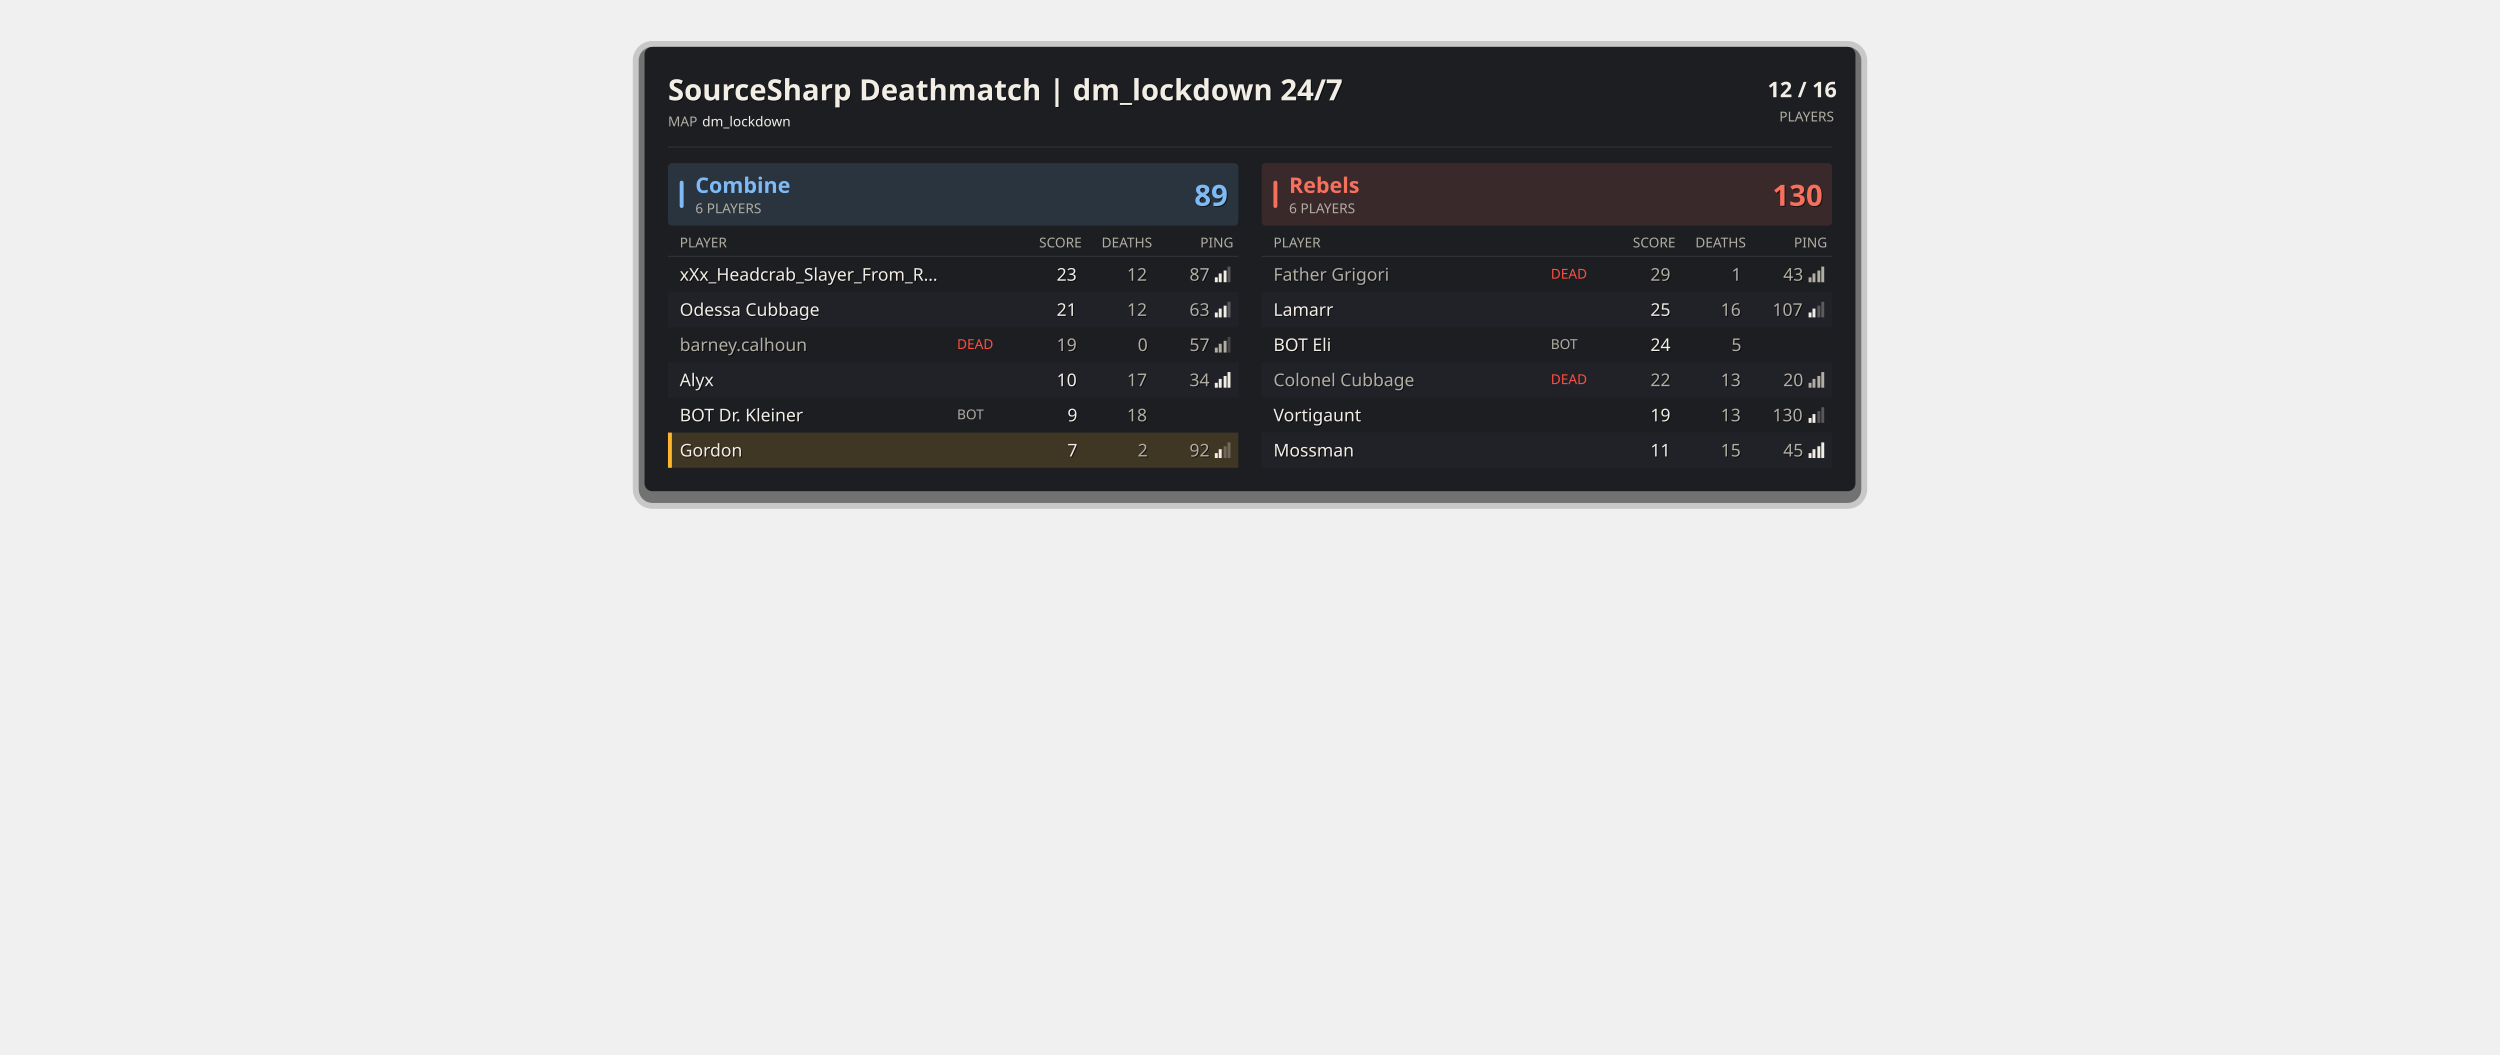
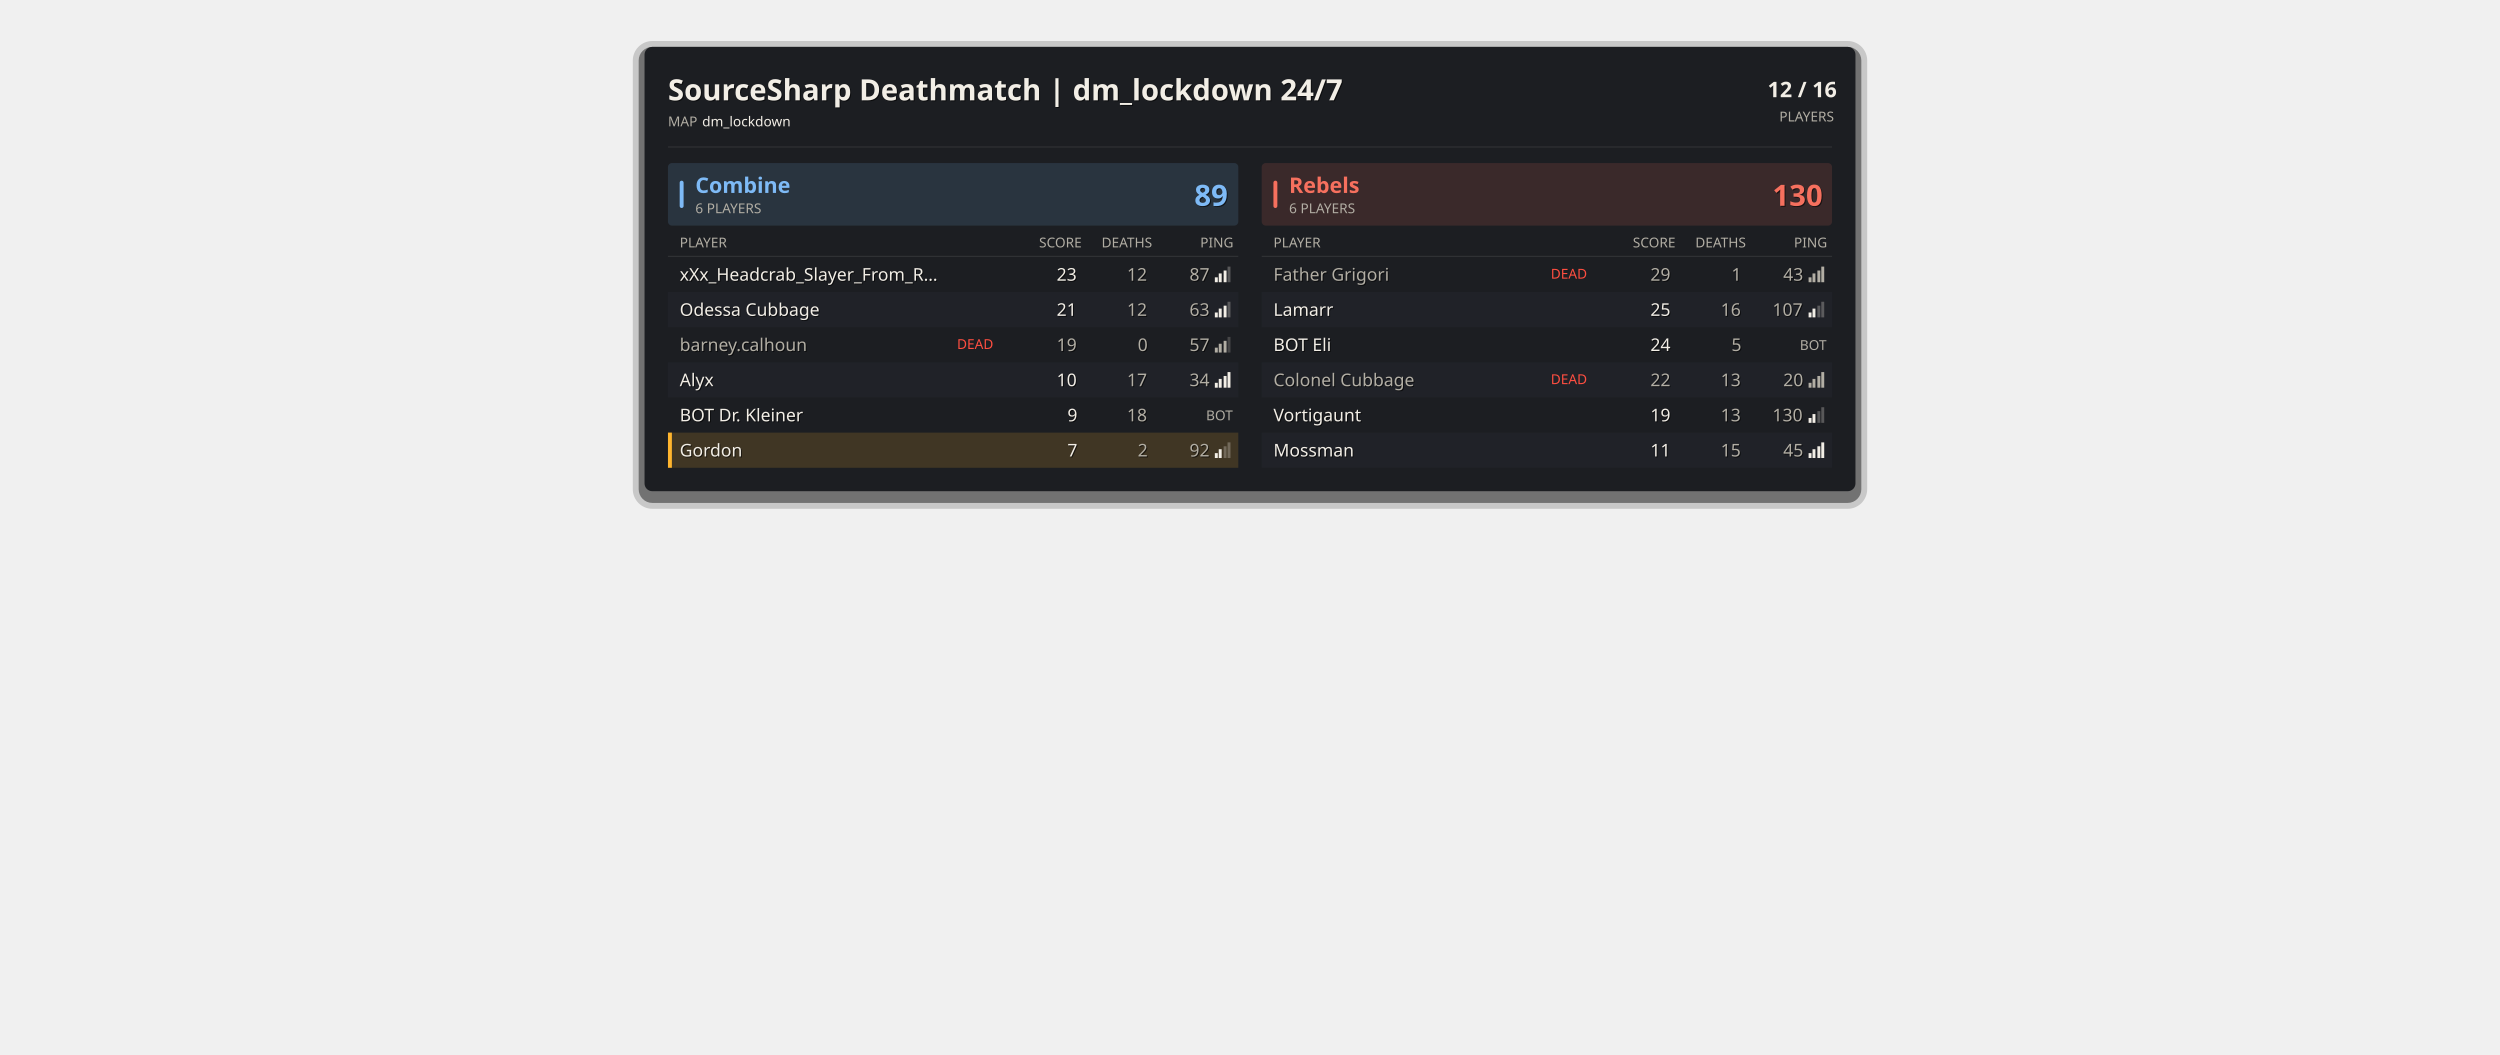
<svg xmlns="http://www.w3.org/2000/svg" width="2560" height="1080" viewBox="0 0 2560 1080" data-scale="1">
  <rect x="648" y="42" width="1264" height="479" rx="20" fill="#000000" fill-opacity="0.17" data-e="2" />
  <rect x="654" y="48" width="1252" height="467" rx="14" fill="#000000" fill-opacity="0.43" data-e="2" />
  <rect x="660" y="48" width="1240" height="455" rx="8" fill="#0d0f13" fill-opacity="0.84" data-e="2" />
  <text x="685" y="103.75" font-family="IBM Plex Sans Condensed" font-size="30" font-weight="600" fill="#000000" fill-opacity="0.6" xml:space="preserve" data-e="5">SourceSharp Deathmatch | dm_lockdown 24/7</text>
  <text x="684" y="102.75" font-family="IBM Plex Sans Condensed" font-size="30" font-weight="600" fill="#f2eee6" xml:space="preserve" data-e="5">SourceSharp Deathmatch | dm_lockdown 24/7</text>
  <text x="684" y="129.35" font-family="IBM Plex Sans Condensed" font-size="14" font-weight="500" fill="#b2aea4" xml:space="preserve" data-e="7">MAP</text>
  <text x="719" y="129.35" font-family="IBM Plex Sans Condensed" font-size="14" font-weight="500" fill="#f2eee6" xml:space="preserve" data-e="8">dm_lockdown</text>
  <text x="1810" y="99.55" font-family="IBM Plex Sans Condensed" font-size="22" font-weight="600" fill="#f2eee6" xml:space="preserve" data-e="10">12 / 16</text>
  <text x="1822" y="124.35" font-family="IBM Plex Sans Condensed" font-size="14" font-weight="500" fill="#b2aea4" xml:space="preserve" data-e="11">PLAYERS</text>
  <rect x="684" y="150" width="1192" height="1" fill="#ffffff" fill-opacity="0.1" data-e="12" />
  <rect x="684" y="167" width="584" height="64" rx="4" fill="#7ebaf6" fill-opacity="0.14" data-e="16" />
  <rect x="696" y="185" width="4" height="28" rx="2" fill="#7ebaf6" data-e="17" />
  <text x="712" y="197.55" font-family="IBM Plex Sans Condensed" font-size="22" font-weight="600" fill="#7ebaf6" xml:space="preserve" data-e="19">Combine</text>
  <text x="712" y="218.35" font-family="IBM Plex Sans Condensed" font-size="14" font-weight="500" fill="#b2aea4" xml:space="preserve" data-e="20">6 PLAYERS</text>
  <text x="1224" y="211.75" font-family="IBM Plex Sans Condensed" font-size="30" font-weight="600" fill="#000000" fill-opacity="0.6" xml:space="preserve" data-e="22">89</text>
  <text x="1223" y="210.75" font-family="IBM Plex Sans Condensed" font-size="30" font-weight="600" fill="#7ebaf6" xml:space="preserve" data-e="22">89</text>
  <text x="696" y="253.35" font-family="IBM Plex Sans Condensed" font-size="14" font-weight="500" fill="#b2aea4" xml:space="preserve" data-e="25">PLAYER</text>
  <text x="1064" y="253.35" font-family="IBM Plex Sans Condensed" font-size="14" font-weight="500" fill="#b2aea4" xml:space="preserve" data-e="27">SCORE</text>
  <text x="1128" y="253.35" font-family="IBM Plex Sans Condensed" font-size="14" font-weight="500" fill="#b2aea4" xml:space="preserve" data-e="28">DEATHS</text>
  <text x="1229" y="253.35" font-family="IBM Plex Sans Condensed" font-size="14" font-weight="500" fill="#b2aea4" xml:space="preserve" data-e="29">PING</text>
  <rect x="684" y="262" width="584" height="1" fill="#ffffff" fill-opacity="0.1" data-e="30" />
  <text x="697" y="288.45" font-family="IBM Plex Sans" font-size="18" font-weight="400" fill="#000000" fill-opacity="0.6" xml:space="preserve" data-e="33">xXx_Headcrab_Slayer_From_R…</text>
  <text x="696" y="287.45" font-family="IBM Plex Sans" font-size="18" font-weight="400" fill="#f2eee6" xml:space="preserve" data-e="33">xXx_Headcrab_Slayer_From_R…</text>
  <text x="1083" y="288.45" font-family="IBM Plex Sans" font-size="18" font-weight="400" fill="#000000" fill-opacity="0.6" xml:space="preserve" data-e="35">23</text>
  <text x="1082" y="287.45" font-family="IBM Plex Sans" font-size="18" font-weight="400" fill="#f2eee6" xml:space="preserve" data-e="35">23</text>
  <text x="1155" y="288.45" font-family="IBM Plex Sans" font-size="18" font-weight="400" fill="#000000" fill-opacity="0.6" xml:space="preserve" data-e="36">12</text>
  <text x="1154" y="287.45" font-family="IBM Plex Sans" font-size="18" font-weight="400" fill="#b2aea4" xml:space="preserve" data-e="36">12</text>
  <text x="1219" y="288.45" font-family="IBM Plex Sans" font-size="18" font-weight="400" fill="#000000" fill-opacity="0.6" xml:space="preserve" data-e="38">87</text>
  <text x="1218" y="287.45" font-family="IBM Plex Sans" font-size="18" font-weight="400" fill="#b2aea4" xml:space="preserve" data-e="38">87</text>
  <rect x="1244" y="284" width="3" height="5" fill="#f2eee6" data-e="39" />
  <rect x="1248" y="280" width="3" height="9" fill="#f2eee6" data-e="39" />
  <rect x="1253" y="277" width="3" height="12" fill="#f2eee6" data-e="39" />
  <rect x="1257" y="273" width="3" height="16" fill="#f2eee6" fill-opacity="0.28" data-e="39" />
  <rect x="684" y="299" width="584" height="36" fill="#2c3038" fill-opacity="0.29" data-e="40" />
  <text x="697" y="324.45" font-family="IBM Plex Sans" font-size="18" font-weight="400" fill="#000000" fill-opacity="0.6" xml:space="preserve" data-e="42">Odessa Cubbage</text>
  <text x="696" y="323.45" font-family="IBM Plex Sans" font-size="18" font-weight="400" fill="#f2eee6" xml:space="preserve" data-e="42">Odessa Cubbage</text>
  <text x="1083" y="324.45" font-family="IBM Plex Sans" font-size="18" font-weight="400" fill="#000000" fill-opacity="0.6" xml:space="preserve" data-e="44">21</text>
  <text x="1082" y="323.45" font-family="IBM Plex Sans" font-size="18" font-weight="400" fill="#f2eee6" xml:space="preserve" data-e="44">21</text>
  <text x="1155" y="324.45" font-family="IBM Plex Sans" font-size="18" font-weight="400" fill="#000000" fill-opacity="0.6" xml:space="preserve" data-e="45">12</text>
  <text x="1154" y="323.45" font-family="IBM Plex Sans" font-size="18" font-weight="400" fill="#b2aea4" xml:space="preserve" data-e="45">12</text>
  <text x="1219" y="324.45" font-family="IBM Plex Sans" font-size="18" font-weight="400" fill="#000000" fill-opacity="0.6" xml:space="preserve" data-e="47">63</text>
  <text x="1218" y="323.45" font-family="IBM Plex Sans" font-size="18" font-weight="400" fill="#b2aea4" xml:space="preserve" data-e="47">63</text>
  <rect x="1244" y="320" width="3" height="5" fill="#f2eee6" data-e="48" />
  <rect x="1248" y="316" width="3" height="9" fill="#f2eee6" data-e="48" />
  <rect x="1253" y="313" width="3" height="12" fill="#f2eee6" data-e="48" />
  <rect x="1257" y="309" width="3" height="16" fill="#f2eee6" fill-opacity="0.28" data-e="48" />
  <text x="697" y="360.45" font-family="IBM Plex Sans" font-size="18" font-weight="400" fill="#000000" fill-opacity="0.6" xml:space="preserve" data-e="51">barney.calhoun</text>
  <text x="696" y="359.45" font-family="IBM Plex Sans" font-size="18" font-weight="400" fill="#b2aea4" xml:space="preserve" data-e="51">barney.calhoun</text>
  <text x="980" y="357.35" font-family="IBM Plex Sans Condensed" font-size="14" font-weight="500" fill="#ff4e40" xml:space="preserve" data-e="52">DEAD</text>
  <text x="1083" y="360.45" font-family="IBM Plex Sans" font-size="18" font-weight="400" fill="#000000" fill-opacity="0.6" xml:space="preserve" data-e="53">19</text>
  <text x="1082" y="359.45" font-family="IBM Plex Sans" font-size="18" font-weight="400" fill="#b2aea4" xml:space="preserve" data-e="53">19</text>
  <text x="1166" y="360.45" font-family="IBM Plex Sans" font-size="18" font-weight="400" fill="#000000" fill-opacity="0.6" xml:space="preserve" data-e="54">0</text>
  <text x="1165" y="359.45" font-family="IBM Plex Sans" font-size="18" font-weight="400" fill="#b2aea4" xml:space="preserve" data-e="54">0</text>
  <text x="1219" y="360.45" font-family="IBM Plex Sans" font-size="18" font-weight="400" fill="#000000" fill-opacity="0.6" xml:space="preserve" data-e="56">57</text>
  <text x="1218" y="359.45" font-family="IBM Plex Sans" font-size="18" font-weight="400" fill="#b2aea4" xml:space="preserve" data-e="56">57</text>
  <rect x="1244" y="356" width="3" height="5" fill="#b2aea4" data-e="57" />
  <rect x="1248" y="352" width="3" height="9" fill="#b2aea4" data-e="57" />
  <rect x="1253" y="349" width="3" height="12" fill="#b2aea4" data-e="57" />
  <rect x="1257" y="345" width="3" height="16" fill="#b2aea4" fill-opacity="0.28" data-e="57" />
  <rect x="684" y="371" width="584" height="36" fill="#2c3038" fill-opacity="0.29" data-e="58" />
  <text x="697" y="396.45" font-family="IBM Plex Sans" font-size="18" font-weight="400" fill="#000000" fill-opacity="0.6" xml:space="preserve" data-e="60">Alyx</text>
  <text x="696" y="395.45" font-family="IBM Plex Sans" font-size="18" font-weight="400" fill="#f2eee6" xml:space="preserve" data-e="60">Alyx</text>
  <text x="1083" y="396.45" font-family="IBM Plex Sans" font-size="18" font-weight="400" fill="#000000" fill-opacity="0.6" xml:space="preserve" data-e="62">10</text>
  <text x="1082" y="395.45" font-family="IBM Plex Sans" font-size="18" font-weight="400" fill="#f2eee6" xml:space="preserve" data-e="62">10</text>
  <text x="1155" y="396.45" font-family="IBM Plex Sans" font-size="18" font-weight="400" fill="#000000" fill-opacity="0.6" xml:space="preserve" data-e="63">17</text>
  <text x="1154" y="395.45" font-family="IBM Plex Sans" font-size="18" font-weight="400" fill="#b2aea4" xml:space="preserve" data-e="63">17</text>
  <text x="1219" y="396.45" font-family="IBM Plex Sans" font-size="18" font-weight="400" fill="#000000" fill-opacity="0.6" xml:space="preserve" data-e="65">34</text>
  <text x="1218" y="395.45" font-family="IBM Plex Sans" font-size="18" font-weight="400" fill="#b2aea4" xml:space="preserve" data-e="65">34</text>
  <rect x="1244" y="392" width="3" height="5" fill="#f2eee6" data-e="66" />
  <rect x="1248" y="388" width="3" height="9" fill="#f2eee6" data-e="66" />
  <rect x="1253" y="385" width="3" height="12" fill="#f2eee6" data-e="66" />
  <rect x="1257" y="381" width="3" height="16" fill="#f2eee6" data-e="66" />
  <text x="697" y="432.45" font-family="IBM Plex Sans" font-size="18" font-weight="400" fill="#000000" fill-opacity="0.6" xml:space="preserve" data-e="69">BOT Dr. Kleiner</text>
  <text x="696" y="431.45" font-family="IBM Plex Sans" font-size="18" font-weight="400" fill="#f2eee6" xml:space="preserve" data-e="69">BOT Dr. Kleiner</text>
-   <text x="980" y="429.35" font-family="IBM Plex Sans Condensed" font-size="14" font-weight="500" fill="#b2aea4" xml:space="preserve" data-e="70">BOT</text>
  <text x="1094" y="432.45" font-family="IBM Plex Sans" font-size="18" font-weight="400" fill="#000000" fill-opacity="0.6" xml:space="preserve" data-e="71">9</text>
  <text x="1093" y="431.45" font-family="IBM Plex Sans" font-size="18" font-weight="400" fill="#f2eee6" xml:space="preserve" data-e="71">9</text>
  <text x="1155" y="432.45" font-family="IBM Plex Sans" font-size="18" font-weight="400" fill="#000000" fill-opacity="0.6" xml:space="preserve" data-e="72">18</text>
  <text x="1154" y="431.45" font-family="IBM Plex Sans" font-size="18" font-weight="400" fill="#b2aea4" xml:space="preserve" data-e="72">18</text>
-   <rect x="684" y="443" width="584" height="36" fill="#ffb52e" fill-opacity="0.16" data-e="74" />
-   <rect x="684" y="443" width="4" height="36" fill="#ffb52e" data-e="75" />
-   <text x="697" y="468.45" font-family="IBM Plex Sans" font-size="18" font-weight="400" fill="#000000" fill-opacity="0.6" xml:space="preserve" data-e="76">Gordon</text>
-   <text x="696" y="467.45" font-family="IBM Plex Sans" font-size="18" font-weight="400" fill="#f2eee6" xml:space="preserve" data-e="76">Gordon</text>
-   <text x="1094" y="468.45" font-family="IBM Plex Sans" font-size="18" font-weight="400" fill="#000000" fill-opacity="0.6" xml:space="preserve" data-e="78">7</text>
-   <text x="1093" y="467.45" font-family="IBM Plex Sans" font-size="18" font-weight="400" fill="#f2eee6" xml:space="preserve" data-e="78">7</text>
-   <text x="1166" y="468.45" font-family="IBM Plex Sans" font-size="18" font-weight="400" fill="#000000" fill-opacity="0.6" xml:space="preserve" data-e="79">2</text>
-   <text x="1165" y="467.45" font-family="IBM Plex Sans" font-size="18" font-weight="400" fill="#b2aea4" xml:space="preserve" data-e="79">2</text>
-   <text x="1219" y="468.45" font-family="IBM Plex Sans" font-size="18" font-weight="400" fill="#000000" fill-opacity="0.6" xml:space="preserve" data-e="81">92</text>
-   <text x="1218" y="467.45" font-family="IBM Plex Sans" font-size="18" font-weight="400" fill="#b2aea4" xml:space="preserve" data-e="81">92</text>
-   <rect x="1244" y="464" width="3" height="5" fill="#f2eee6" data-e="82" />
-   <rect x="1248" y="460" width="3" height="9" fill="#f2eee6" data-e="82" />
-   <rect x="1253" y="457" width="3" height="12" fill="#f2eee6" fill-opacity="0.28" data-e="82" />
-   <rect x="1257" y="453" width="3" height="16" fill="#f2eee6" fill-opacity="0.28" data-e="82" />
-   <rect x="1292" y="167" width="584" height="64" rx="4" fill="#f6705e" fill-opacity="0.14" data-e="85" />
-   <rect x="1304" y="185" width="4" height="28" rx="2" fill="#f6705e" data-e="86" />
-   <text x="1320" y="197.55" font-family="IBM Plex Sans Condensed" font-size="22" font-weight="600" fill="#f6705e" xml:space="preserve" data-e="88">Rebels</text>
-   <text x="1320" y="218.35" font-family="IBM Plex Sans Condensed" font-size="14" font-weight="500" fill="#b2aea4" xml:space="preserve" data-e="89">6 PLAYERS</text>
-   <text x="1816" y="211.75" font-family="IBM Plex Sans Condensed" font-size="30" font-weight="600" fill="#000000" fill-opacity="0.6" xml:space="preserve" data-e="91">130</text>
-   <text x="1815" y="210.75" font-family="IBM Plex Sans Condensed" font-size="30" font-weight="600" fill="#f6705e" xml:space="preserve" data-e="91">130</text>
-   <text x="1304" y="253.35" font-family="IBM Plex Sans Condensed" font-size="14" font-weight="500" fill="#b2aea4" xml:space="preserve" data-e="94">PLAYER</text>
-   <text x="1672" y="253.35" font-family="IBM Plex Sans Condensed" font-size="14" font-weight="500" fill="#b2aea4" xml:space="preserve" data-e="96">SCORE</text>
-   <text x="1736" y="253.35" font-family="IBM Plex Sans Condensed" font-size="14" font-weight="500" fill="#b2aea4" xml:space="preserve" data-e="97">DEATHS</text>
-   <text x="1837" y="253.35" font-family="IBM Plex Sans Condensed" font-size="14" font-weight="500" fill="#b2aea4" xml:space="preserve" data-e="98">PING</text>
-   <rect x="1292" y="262" width="584" height="1" fill="#ffffff" fill-opacity="0.1" data-e="99" />
-   <text x="1305" y="288.45" font-family="IBM Plex Sans" font-size="18" font-weight="400" fill="#000000" fill-opacity="0.6" xml:space="preserve" data-e="102">Father Grigori</text>
-   <text x="1304" y="287.45" font-family="IBM Plex Sans" font-size="18" font-weight="400" fill="#b2aea4" xml:space="preserve" data-e="102">Father Grigori</text>
-   <text x="1588" y="285.35" font-family="IBM Plex Sans Condensed" font-size="14" font-weight="500" fill="#ff4e40" xml:space="preserve" data-e="103">DEAD</text>
-   <text x="1691" y="288.45" font-family="IBM Plex Sans" font-size="18" font-weight="400" fill="#000000" fill-opacity="0.6" xml:space="preserve" data-e="104">29</text>
-   <text x="1690" y="287.45" font-family="IBM Plex Sans" font-size="18" font-weight="400" fill="#b2aea4" xml:space="preserve" data-e="104">29</text>
-   <text x="1774" y="288.45" font-family="IBM Plex Sans" font-size="18" font-weight="400" fill="#000000" fill-opacity="0.6" xml:space="preserve" data-e="105">1</text>
-   <text x="1773" y="287.45" font-family="IBM Plex Sans" font-size="18" font-weight="400" fill="#b2aea4" xml:space="preserve" data-e="105">1</text>
-   <text x="1827" y="288.45" font-family="IBM Plex Sans" font-size="18" font-weight="400" fill="#000000" fill-opacity="0.6" xml:space="preserve" data-e="107">43</text>
-   <text x="1826" y="287.45" font-family="IBM Plex Sans" font-size="18" font-weight="400" fill="#b2aea4" xml:space="preserve" data-e="107">43</text>
-   <rect x="1852" y="284" width="3" height="5" fill="#b2aea4" data-e="108" />
-   <rect x="1856" y="280" width="3" height="9" fill="#b2aea4" data-e="108" />
-   <rect x="1861" y="277" width="3" height="12" fill="#b2aea4" data-e="108" />
-   <rect x="1865" y="273" width="3" height="16" fill="#b2aea4" data-e="108" />
-   <rect x="1292" y="299" width="584" height="36" fill="#2c3038" fill-opacity="0.29" data-e="109" />
-   <text x="1305" y="324.45" font-family="IBM Plex Sans" font-size="18" font-weight="400" fill="#000000" fill-opacity="0.6" xml:space="preserve" data-e="111">Lamarr</text>
-   <text x="1304" y="323.45" font-family="IBM Plex Sans" font-size="18" font-weight="400" fill="#f2eee6" xml:space="preserve" data-e="111">Lamarr</text>
-   <text x="1691" y="324.45" font-family="IBM Plex Sans" font-size="18" font-weight="400" fill="#000000" fill-opacity="0.6" xml:space="preserve" data-e="113">25</text>
-   <text x="1690" y="323.45" font-family="IBM Plex Sans" font-size="18" font-weight="400" fill="#f2eee6" xml:space="preserve" data-e="113">25</text>
-   <text x="1763" y="324.45" font-family="IBM Plex Sans" font-size="18" font-weight="400" fill="#000000" fill-opacity="0.6" xml:space="preserve" data-e="114">16</text>
-   <text x="1762" y="323.45" font-family="IBM Plex Sans" font-size="18" font-weight="400" fill="#b2aea4" xml:space="preserve" data-e="114">16</text>
-   <text x="1816" y="324.45" font-family="IBM Plex Sans" font-size="18" font-weight="400" fill="#000000" fill-opacity="0.6" xml:space="preserve" data-e="116">107</text>
-   <text x="1815" y="323.45" font-family="IBM Plex Sans" font-size="18" font-weight="400" fill="#b2aea4" xml:space="preserve" data-e="116">107</text>
-   <rect x="1852" y="320" width="3" height="5" fill="#f2eee6" data-e="117" />
-   <rect x="1856" y="316" width="3" height="9" fill="#f2eee6" data-e="117" />
-   <rect x="1861" y="313" width="3" height="12" fill="#f2eee6" fill-opacity="0.28" data-e="117" />
-   <rect x="1865" y="309" width="3" height="16" fill="#f2eee6" fill-opacity="0.28" data-e="117" />
-   <text x="1305" y="360.45" font-family="IBM Plex Sans" font-size="18" font-weight="400" fill="#000000" fill-opacity="0.6" xml:space="preserve" data-e="120">BOT Eli</text>
-   <text x="1304" y="359.45" font-family="IBM Plex Sans" font-size="18" font-weight="400" fill="#f2eee6" xml:space="preserve" data-e="120">BOT Eli</text>
-   <text x="1588" y="357.35" font-family="IBM Plex Sans Condensed" font-size="14" font-weight="500" fill="#b2aea4" xml:space="preserve" data-e="121">BOT</text>
-   <text x="1691" y="360.45" font-family="IBM Plex Sans" font-size="18" font-weight="400" fill="#000000" fill-opacity="0.6" xml:space="preserve" data-e="122">24</text>
-   <text x="1690" y="359.45" font-family="IBM Plex Sans" font-size="18" font-weight="400" fill="#f2eee6" xml:space="preserve" data-e="122">24</text>
-   <text x="1774" y="360.45" font-family="IBM Plex Sans" font-size="18" font-weight="400" fill="#000000" fill-opacity="0.6" xml:space="preserve" data-e="123">5</text>
-   <text x="1773" y="359.45" font-family="IBM Plex Sans" font-size="18" font-weight="400" fill="#b2aea4" xml:space="preserve" data-e="123">5</text>
-   <rect x="1292" y="371" width="584" height="36" fill="#2c3038" fill-opacity="0.29" data-e="125" />
-   <text x="1305" y="396.45" font-family="IBM Plex Sans" font-size="18" font-weight="400" fill="#000000" fill-opacity="0.6" xml:space="preserve" data-e="127">Colonel Cubbage</text>
-   <text x="1304" y="395.45" font-family="IBM Plex Sans" font-size="18" font-weight="400" fill="#b2aea4" xml:space="preserve" data-e="127">Colonel Cubbage</text>
-   <text x="1588" y="393.35" font-family="IBM Plex Sans Condensed" font-size="14" font-weight="500" fill="#ff4e40" xml:space="preserve" data-e="128">DEAD</text>
-   <text x="1691" y="396.45" font-family="IBM Plex Sans" font-size="18" font-weight="400" fill="#000000" fill-opacity="0.6" xml:space="preserve" data-e="129">22</text>
-   <text x="1690" y="395.45" font-family="IBM Plex Sans" font-size="18" font-weight="400" fill="#b2aea4" xml:space="preserve" data-e="129">22</text>
-   <text x="1763" y="396.45" font-family="IBM Plex Sans" font-size="18" font-weight="400" fill="#000000" fill-opacity="0.6" xml:space="preserve" data-e="130">13</text>
-   <text x="1762" y="395.45" font-family="IBM Plex Sans" font-size="18" font-weight="400" fill="#b2aea4" xml:space="preserve" data-e="130">13</text>
-   <text x="1827" y="396.45" font-family="IBM Plex Sans" font-size="18" font-weight="400" fill="#000000" fill-opacity="0.6" xml:space="preserve" data-e="132">20</text>
-   <text x="1826" y="395.45" font-family="IBM Plex Sans" font-size="18" font-weight="400" fill="#b2aea4" xml:space="preserve" data-e="132">20</text>
-   <rect x="1852" y="392" width="3" height="5" fill="#b2aea4" data-e="133" />
-   <rect x="1856" y="388" width="3" height="9" fill="#b2aea4" data-e="133" />
-   <rect x="1861" y="385" width="3" height="12" fill="#b2aea4" data-e="133" />
-   <rect x="1865" y="381" width="3" height="16" fill="#b2aea4" data-e="133" />
-   <text x="1305" y="432.45" font-family="IBM Plex Sans" font-size="18" font-weight="400" fill="#000000" fill-opacity="0.6" xml:space="preserve" data-e="136">Vortigaunt</text>
-   <text x="1304" y="431.45" font-family="IBM Plex Sans" font-size="18" font-weight="400" fill="#f2eee6" xml:space="preserve" data-e="136">Vortigaunt</text>
-   <text x="1691" y="432.45" font-family="IBM Plex Sans" font-size="18" font-weight="400" fill="#000000" fill-opacity="0.6" xml:space="preserve" data-e="138">19</text>
-   <text x="1690" y="431.45" font-family="IBM Plex Sans" font-size="18" font-weight="400" fill="#f2eee6" xml:space="preserve" data-e="138">19</text>
-   <text x="1763" y="432.45" font-family="IBM Plex Sans" font-size="18" font-weight="400" fill="#000000" fill-opacity="0.6" xml:space="preserve" data-e="139">13</text>
-   <text x="1762" y="431.45" font-family="IBM Plex Sans" font-size="18" font-weight="400" fill="#b2aea4" xml:space="preserve" data-e="139">13</text>
-   <text x="1816" y="432.45" font-family="IBM Plex Sans" font-size="18" font-weight="400" fill="#000000" fill-opacity="0.6" xml:space="preserve" data-e="141">130</text>
-   <text x="1815" y="431.45" font-family="IBM Plex Sans" font-size="18" font-weight="400" fill="#b2aea4" xml:space="preserve" data-e="141">130</text>
-   <rect x="1852" y="428" width="3" height="5" fill="#f2eee6" data-e="142" />
-   <rect x="1856" y="424" width="3" height="9" fill="#f2eee6" data-e="142" />
-   <rect x="1861" y="421" width="3" height="12" fill="#f2eee6" fill-opacity="0.28" data-e="142" />
-   <rect x="1865" y="417" width="3" height="16" fill="#f2eee6" fill-opacity="0.28" data-e="142" />
-   <rect x="1292" y="443" width="584" height="36" fill="#2c3038" fill-opacity="0.29" data-e="143" />
-   <text x="1305" y="468.45" font-family="IBM Plex Sans" font-size="18" font-weight="400" fill="#000000" fill-opacity="0.6" xml:space="preserve" data-e="145">Mossman</text>
-   <text x="1304" y="467.45" font-family="IBM Plex Sans" font-size="18" font-weight="400" fill="#f2eee6" xml:space="preserve" data-e="145">Mossman</text>
-   <text x="1691" y="468.45" font-family="IBM Plex Sans" font-size="18" font-weight="400" fill="#000000" fill-opacity="0.6" xml:space="preserve" data-e="147">11</text>
-   <text x="1690" y="467.45" font-family="IBM Plex Sans" font-size="18" font-weight="400" fill="#f2eee6" xml:space="preserve" data-e="147">11</text>
-   <text x="1763" y="468.45" font-family="IBM Plex Sans" font-size="18" font-weight="400" fill="#000000" fill-opacity="0.6" xml:space="preserve" data-e="148">15</text>
-   <text x="1762" y="467.45" font-family="IBM Plex Sans" font-size="18" font-weight="400" fill="#b2aea4" xml:space="preserve" data-e="148">15</text>
-   <text x="1827" y="468.45" font-family="IBM Plex Sans" font-size="18" font-weight="400" fill="#000000" fill-opacity="0.6" xml:space="preserve" data-e="150">45</text>
-   <text x="1826" y="467.45" font-family="IBM Plex Sans" font-size="18" font-weight="400" fill="#b2aea4" xml:space="preserve" data-e="150">45</text>
-   <rect x="1852" y="464" width="3" height="5" fill="#f2eee6" data-e="151" />
-   <rect x="1856" y="460" width="3" height="9" fill="#f2eee6" data-e="151" />
-   <rect x="1861" y="457" width="3" height="12" fill="#f2eee6" data-e="151" />
-   <rect x="1865" y="453" width="3" height="16" fill="#f2eee6" data-e="151" />
+   <text x="1235" y="430.35" font-family="IBM Plex Sans Condensed" font-size="14" font-weight="500" fill="#b2aea4" xml:space="preserve" data-e="74">BOT</text>
+   <rect x="684" y="443" width="584" height="36" fill="#ffb52e" fill-opacity="0.16" data-e="75" />
+   <rect x="684" y="443" width="4" height="36" fill="#ffb52e" data-e="76" />
+   <text x="697" y="468.45" font-family="IBM Plex Sans" font-size="18" font-weight="400" fill="#000000" fill-opacity="0.6" xml:space="preserve" data-e="77">Gordon</text>
+   <text x="696" y="467.45" font-family="IBM Plex Sans" font-size="18" font-weight="400" fill="#f2eee6" xml:space="preserve" data-e="77">Gordon</text>
+   <text x="1094" y="468.45" font-family="IBM Plex Sans" font-size="18" font-weight="400" fill="#000000" fill-opacity="0.6" xml:space="preserve" data-e="79">7</text>
+   <text x="1093" y="467.45" font-family="IBM Plex Sans" font-size="18" font-weight="400" fill="#f2eee6" xml:space="preserve" data-e="79">7</text>
+   <text x="1166" y="468.45" font-family="IBM Plex Sans" font-size="18" font-weight="400" fill="#000000" fill-opacity="0.6" xml:space="preserve" data-e="80">2</text>
+   <text x="1165" y="467.45" font-family="IBM Plex Sans" font-size="18" font-weight="400" fill="#b2aea4" xml:space="preserve" data-e="80">2</text>
+   <text x="1219" y="468.45" font-family="IBM Plex Sans" font-size="18" font-weight="400" fill="#000000" fill-opacity="0.6" xml:space="preserve" data-e="82">92</text>
+   <text x="1218" y="467.45" font-family="IBM Plex Sans" font-size="18" font-weight="400" fill="#b2aea4" xml:space="preserve" data-e="82">92</text>
+   <rect x="1244" y="464" width="3" height="5" fill="#f2eee6" data-e="83" />
+   <rect x="1248" y="460" width="3" height="9" fill="#f2eee6" data-e="83" />
+   <rect x="1253" y="457" width="3" height="12" fill="#f2eee6" fill-opacity="0.28" data-e="83" />
+   <rect x="1257" y="453" width="3" height="16" fill="#f2eee6" fill-opacity="0.28" data-e="83" />
+   <rect x="1292" y="167" width="584" height="64" rx="4" fill="#f6705e" fill-opacity="0.14" data-e="86" />
+   <rect x="1304" y="185" width="4" height="28" rx="2" fill="#f6705e" data-e="87" />
+   <text x="1320" y="197.55" font-family="IBM Plex Sans Condensed" font-size="22" font-weight="600" fill="#f6705e" xml:space="preserve" data-e="89">Rebels</text>
+   <text x="1320" y="218.35" font-family="IBM Plex Sans Condensed" font-size="14" font-weight="500" fill="#b2aea4" xml:space="preserve" data-e="90">6 PLAYERS</text>
+   <text x="1816" y="211.75" font-family="IBM Plex Sans Condensed" font-size="30" font-weight="600" fill="#000000" fill-opacity="0.6" xml:space="preserve" data-e="92">130</text>
+   <text x="1815" y="210.75" font-family="IBM Plex Sans Condensed" font-size="30" font-weight="600" fill="#f6705e" xml:space="preserve" data-e="92">130</text>
+   <text x="1304" y="253.35" font-family="IBM Plex Sans Condensed" font-size="14" font-weight="500" fill="#b2aea4" xml:space="preserve" data-e="95">PLAYER</text>
+   <text x="1672" y="253.35" font-family="IBM Plex Sans Condensed" font-size="14" font-weight="500" fill="#b2aea4" xml:space="preserve" data-e="97">SCORE</text>
+   <text x="1736" y="253.35" font-family="IBM Plex Sans Condensed" font-size="14" font-weight="500" fill="#b2aea4" xml:space="preserve" data-e="98">DEATHS</text>
+   <text x="1837" y="253.35" font-family="IBM Plex Sans Condensed" font-size="14" font-weight="500" fill="#b2aea4" xml:space="preserve" data-e="99">PING</text>
+   <rect x="1292" y="262" width="584" height="1" fill="#ffffff" fill-opacity="0.1" data-e="100" />
+   <text x="1305" y="288.45" font-family="IBM Plex Sans" font-size="18" font-weight="400" fill="#000000" fill-opacity="0.6" xml:space="preserve" data-e="103">Father Grigori</text>
+   <text x="1304" y="287.45" font-family="IBM Plex Sans" font-size="18" font-weight="400" fill="#b2aea4" xml:space="preserve" data-e="103">Father Grigori</text>
+   <text x="1588" y="285.35" font-family="IBM Plex Sans Condensed" font-size="14" font-weight="500" fill="#ff4e40" xml:space="preserve" data-e="104">DEAD</text>
+   <text x="1691" y="288.45" font-family="IBM Plex Sans" font-size="18" font-weight="400" fill="#000000" fill-opacity="0.6" xml:space="preserve" data-e="105">29</text>
+   <text x="1690" y="287.45" font-family="IBM Plex Sans" font-size="18" font-weight="400" fill="#b2aea4" xml:space="preserve" data-e="105">29</text>
+   <text x="1774" y="288.45" font-family="IBM Plex Sans" font-size="18" font-weight="400" fill="#000000" fill-opacity="0.6" xml:space="preserve" data-e="106">1</text>
+   <text x="1773" y="287.45" font-family="IBM Plex Sans" font-size="18" font-weight="400" fill="#b2aea4" xml:space="preserve" data-e="106">1</text>
+   <text x="1827" y="288.45" font-family="IBM Plex Sans" font-size="18" font-weight="400" fill="#000000" fill-opacity="0.6" xml:space="preserve" data-e="108">43</text>
+   <text x="1826" y="287.45" font-family="IBM Plex Sans" font-size="18" font-weight="400" fill="#b2aea4" xml:space="preserve" data-e="108">43</text>
+   <rect x="1852" y="284" width="3" height="5" fill="#b2aea4" data-e="109" />
+   <rect x="1856" y="280" width="3" height="9" fill="#b2aea4" data-e="109" />
+   <rect x="1861" y="277" width="3" height="12" fill="#b2aea4" data-e="109" />
+   <rect x="1865" y="273" width="3" height="16" fill="#b2aea4" data-e="109" />
+   <rect x="1292" y="299" width="584" height="36" fill="#2c3038" fill-opacity="0.29" data-e="110" />
+   <text x="1305" y="324.45" font-family="IBM Plex Sans" font-size="18" font-weight="400" fill="#000000" fill-opacity="0.6" xml:space="preserve" data-e="112">Lamarr</text>
+   <text x="1304" y="323.45" font-family="IBM Plex Sans" font-size="18" font-weight="400" fill="#f2eee6" xml:space="preserve" data-e="112">Lamarr</text>
+   <text x="1691" y="324.45" font-family="IBM Plex Sans" font-size="18" font-weight="400" fill="#000000" fill-opacity="0.6" xml:space="preserve" data-e="114">25</text>
+   <text x="1690" y="323.45" font-family="IBM Plex Sans" font-size="18" font-weight="400" fill="#f2eee6" xml:space="preserve" data-e="114">25</text>
+   <text x="1763" y="324.45" font-family="IBM Plex Sans" font-size="18" font-weight="400" fill="#000000" fill-opacity="0.6" xml:space="preserve" data-e="115">16</text>
+   <text x="1762" y="323.45" font-family="IBM Plex Sans" font-size="18" font-weight="400" fill="#b2aea4" xml:space="preserve" data-e="115">16</text>
+   <text x="1816" y="324.45" font-family="IBM Plex Sans" font-size="18" font-weight="400" fill="#000000" fill-opacity="0.6" xml:space="preserve" data-e="117">107</text>
+   <text x="1815" y="323.45" font-family="IBM Plex Sans" font-size="18" font-weight="400" fill="#b2aea4" xml:space="preserve" data-e="117">107</text>
+   <rect x="1852" y="320" width="3" height="5" fill="#f2eee6" data-e="118" />
+   <rect x="1856" y="316" width="3" height="9" fill="#f2eee6" data-e="118" />
+   <rect x="1861" y="313" width="3" height="12" fill="#f2eee6" fill-opacity="0.28" data-e="118" />
+   <rect x="1865" y="309" width="3" height="16" fill="#f2eee6" fill-opacity="0.28" data-e="118" />
+   <text x="1305" y="360.45" font-family="IBM Plex Sans" font-size="18" font-weight="400" fill="#000000" fill-opacity="0.6" xml:space="preserve" data-e="121">BOT Eli</text>
+   <text x="1304" y="359.45" font-family="IBM Plex Sans" font-size="18" font-weight="400" fill="#f2eee6" xml:space="preserve" data-e="121">BOT Eli</text>
+   <text x="1691" y="360.45" font-family="IBM Plex Sans" font-size="18" font-weight="400" fill="#000000" fill-opacity="0.6" xml:space="preserve" data-e="123">24</text>
+   <text x="1690" y="359.45" font-family="IBM Plex Sans" font-size="18" font-weight="400" fill="#f2eee6" xml:space="preserve" data-e="123">24</text>
+   <text x="1774" y="360.45" font-family="IBM Plex Sans" font-size="18" font-weight="400" fill="#000000" fill-opacity="0.6" xml:space="preserve" data-e="124">5</text>
+   <text x="1773" y="359.45" font-family="IBM Plex Sans" font-size="18" font-weight="400" fill="#b2aea4" xml:space="preserve" data-e="124">5</text>
+   <text x="1843" y="358.35" font-family="IBM Plex Sans Condensed" font-size="14" font-weight="500" fill="#b2aea4" xml:space="preserve" data-e="126">BOT</text>
+   <rect x="1292" y="371" width="584" height="36" fill="#2c3038" fill-opacity="0.29" data-e="127" />
+   <text x="1305" y="396.45" font-family="IBM Plex Sans" font-size="18" font-weight="400" fill="#000000" fill-opacity="0.6" xml:space="preserve" data-e="129">Colonel Cubbage</text>
+   <text x="1304" y="395.45" font-family="IBM Plex Sans" font-size="18" font-weight="400" fill="#b2aea4" xml:space="preserve" data-e="129">Colonel Cubbage</text>
+   <text x="1588" y="393.35" font-family="IBM Plex Sans Condensed" font-size="14" font-weight="500" fill="#ff4e40" xml:space="preserve" data-e="130">DEAD</text>
+   <text x="1691" y="396.45" font-family="IBM Plex Sans" font-size="18" font-weight="400" fill="#000000" fill-opacity="0.6" xml:space="preserve" data-e="131">22</text>
+   <text x="1690" y="395.45" font-family="IBM Plex Sans" font-size="18" font-weight="400" fill="#b2aea4" xml:space="preserve" data-e="131">22</text>
+   <text x="1763" y="396.45" font-family="IBM Plex Sans" font-size="18" font-weight="400" fill="#000000" fill-opacity="0.6" xml:space="preserve" data-e="132">13</text>
+   <text x="1762" y="395.45" font-family="IBM Plex Sans" font-size="18" font-weight="400" fill="#b2aea4" xml:space="preserve" data-e="132">13</text>
+   <text x="1827" y="396.45" font-family="IBM Plex Sans" font-size="18" font-weight="400" fill="#000000" fill-opacity="0.6" xml:space="preserve" data-e="134">20</text>
+   <text x="1826" y="395.45" font-family="IBM Plex Sans" font-size="18" font-weight="400" fill="#b2aea4" xml:space="preserve" data-e="134">20</text>
+   <rect x="1852" y="392" width="3" height="5" fill="#b2aea4" data-e="135" />
+   <rect x="1856" y="388" width="3" height="9" fill="#b2aea4" data-e="135" />
+   <rect x="1861" y="385" width="3" height="12" fill="#b2aea4" data-e="135" />
+   <rect x="1865" y="381" width="3" height="16" fill="#b2aea4" data-e="135" />
+   <text x="1305" y="432.45" font-family="IBM Plex Sans" font-size="18" font-weight="400" fill="#000000" fill-opacity="0.6" xml:space="preserve" data-e="138">Vortigaunt</text>
+   <text x="1304" y="431.45" font-family="IBM Plex Sans" font-size="18" font-weight="400" fill="#f2eee6" xml:space="preserve" data-e="138">Vortigaunt</text>
+   <text x="1691" y="432.45" font-family="IBM Plex Sans" font-size="18" font-weight="400" fill="#000000" fill-opacity="0.6" xml:space="preserve" data-e="140">19</text>
+   <text x="1690" y="431.45" font-family="IBM Plex Sans" font-size="18" font-weight="400" fill="#f2eee6" xml:space="preserve" data-e="140">19</text>
+   <text x="1763" y="432.45" font-family="IBM Plex Sans" font-size="18" font-weight="400" fill="#000000" fill-opacity="0.6" xml:space="preserve" data-e="141">13</text>
+   <text x="1762" y="431.45" font-family="IBM Plex Sans" font-size="18" font-weight="400" fill="#b2aea4" xml:space="preserve" data-e="141">13</text>
+   <text x="1816" y="432.45" font-family="IBM Plex Sans" font-size="18" font-weight="400" fill="#000000" fill-opacity="0.6" xml:space="preserve" data-e="143">130</text>
+   <text x="1815" y="431.45" font-family="IBM Plex Sans" font-size="18" font-weight="400" fill="#b2aea4" xml:space="preserve" data-e="143">130</text>
+   <rect x="1852" y="428" width="3" height="5" fill="#f2eee6" data-e="144" />
+   <rect x="1856" y="424" width="3" height="9" fill="#f2eee6" data-e="144" />
+   <rect x="1861" y="421" width="3" height="12" fill="#f2eee6" fill-opacity="0.28" data-e="144" />
+   <rect x="1865" y="417" width="3" height="16" fill="#f2eee6" fill-opacity="0.28" data-e="144" />
+   <rect x="1292" y="443" width="584" height="36" fill="#2c3038" fill-opacity="0.29" data-e="145" />
+   <text x="1305" y="468.45" font-family="IBM Plex Sans" font-size="18" font-weight="400" fill="#000000" fill-opacity="0.6" xml:space="preserve" data-e="147">Mossman</text>
+   <text x="1304" y="467.45" font-family="IBM Plex Sans" font-size="18" font-weight="400" fill="#f2eee6" xml:space="preserve" data-e="147">Mossman</text>
+   <text x="1691" y="468.45" font-family="IBM Plex Sans" font-size="18" font-weight="400" fill="#000000" fill-opacity="0.6" xml:space="preserve" data-e="149">11</text>
+   <text x="1690" y="467.45" font-family="IBM Plex Sans" font-size="18" font-weight="400" fill="#f2eee6" xml:space="preserve" data-e="149">11</text>
+   <text x="1763" y="468.45" font-family="IBM Plex Sans" font-size="18" font-weight="400" fill="#000000" fill-opacity="0.6" xml:space="preserve" data-e="150">15</text>
+   <text x="1762" y="467.45" font-family="IBM Plex Sans" font-size="18" font-weight="400" fill="#b2aea4" xml:space="preserve" data-e="150">15</text>
+   <text x="1827" y="468.45" font-family="IBM Plex Sans" font-size="18" font-weight="400" fill="#000000" fill-opacity="0.6" xml:space="preserve" data-e="152">45</text>
+   <text x="1826" y="467.45" font-family="IBM Plex Sans" font-size="18" font-weight="400" fill="#b2aea4" xml:space="preserve" data-e="152">45</text>
+   <rect x="1852" y="464" width="3" height="5" fill="#f2eee6" data-e="153" />
+   <rect x="1856" y="460" width="3" height="9" fill="#f2eee6" data-e="153" />
+   <rect x="1861" y="457" width="3" height="12" fill="#f2eee6" data-e="153" />
+   <rect x="1865" y="453" width="3" height="16" fill="#f2eee6" data-e="153" />
</svg>
